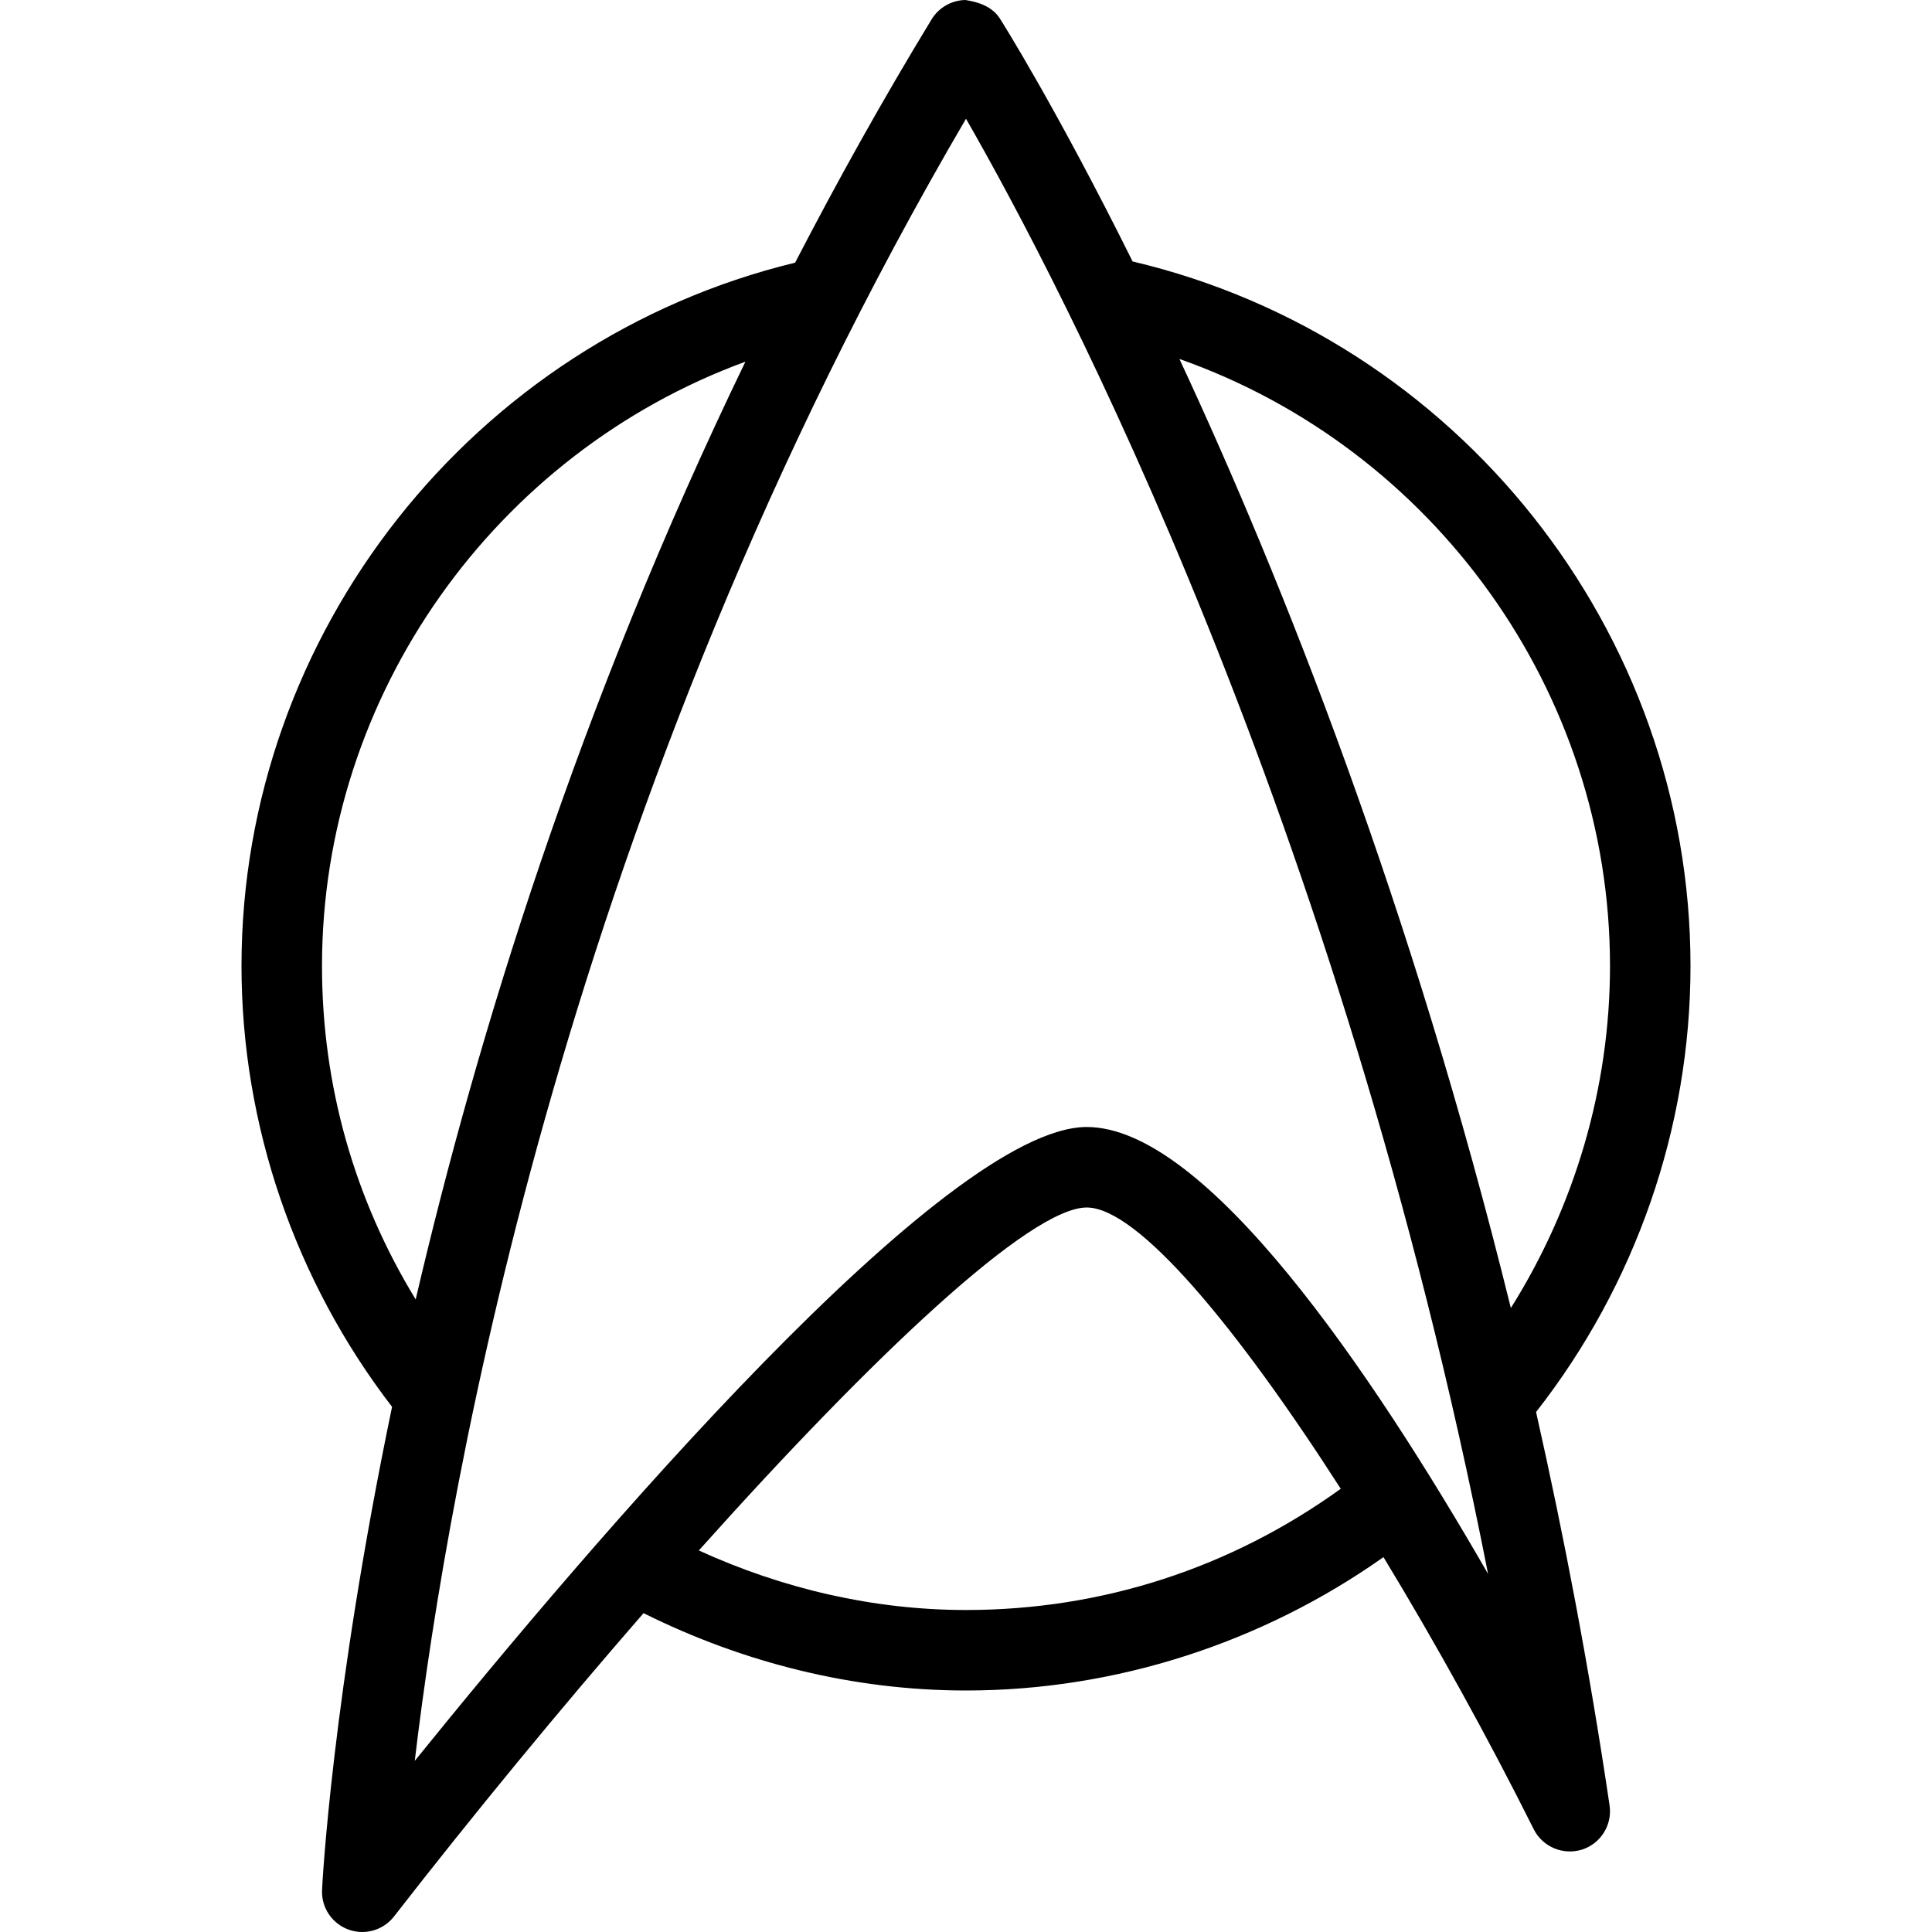
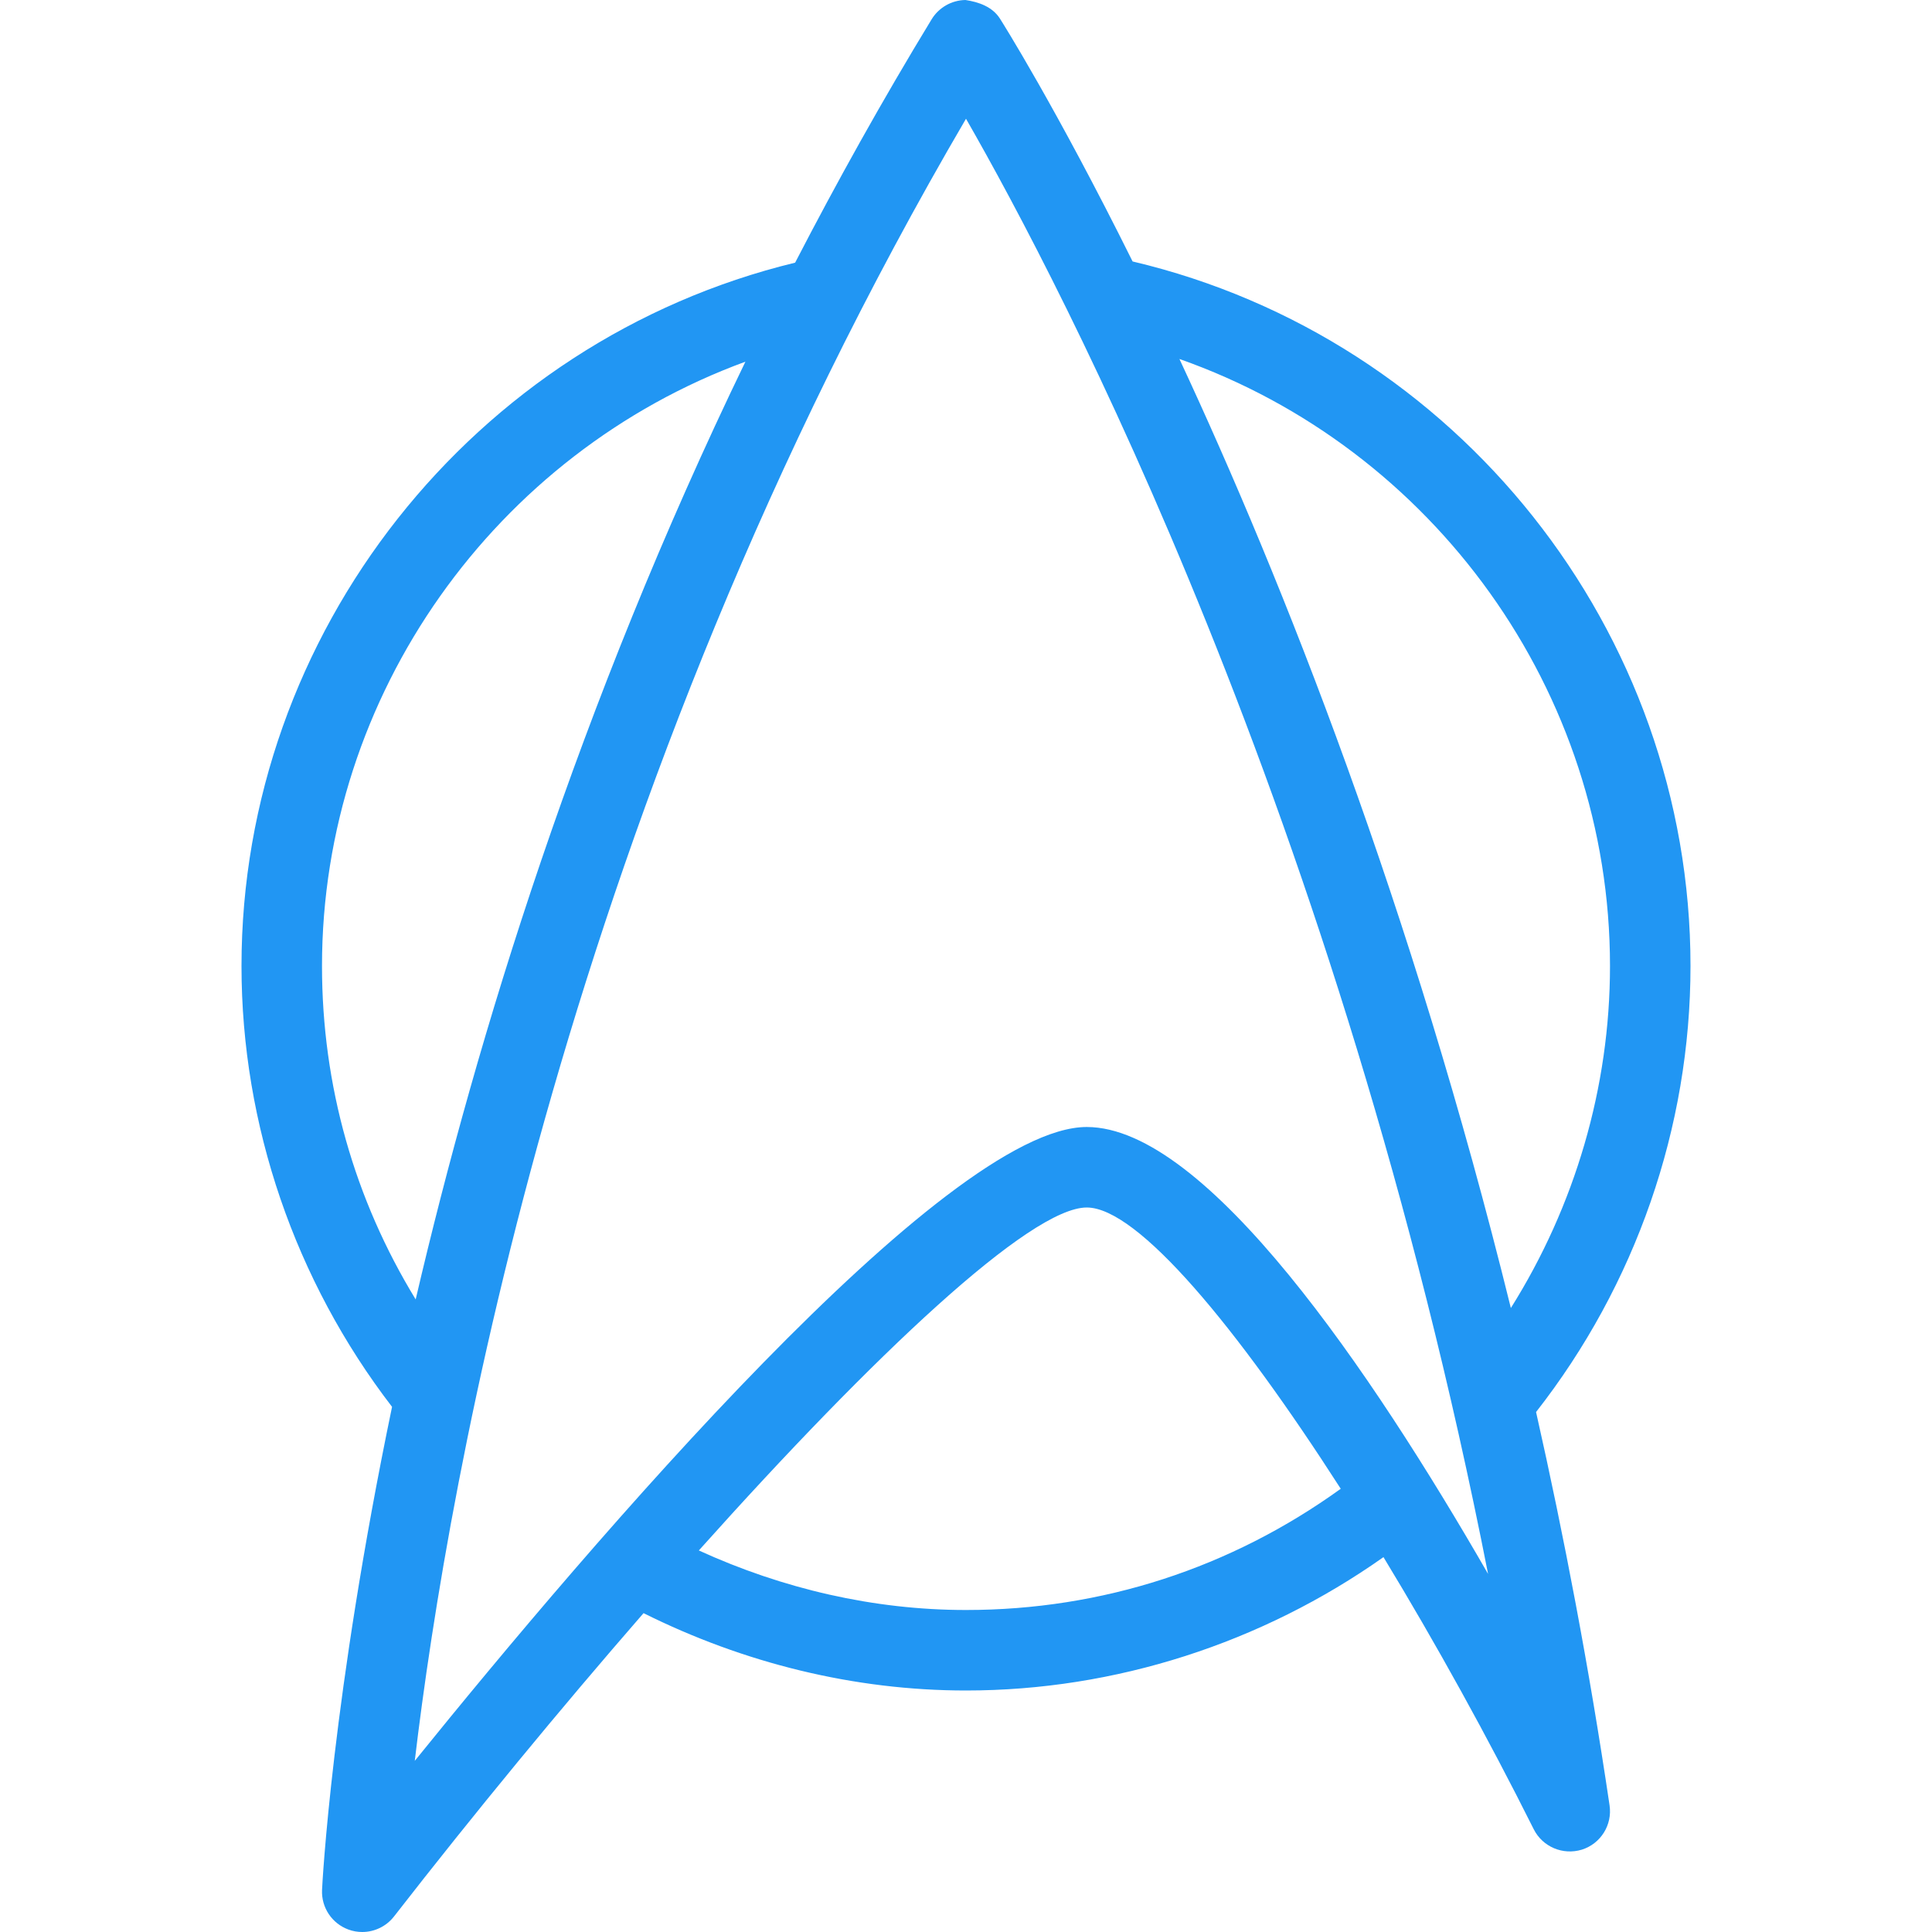
- <svg xmlns="http://www.w3.org/2000/svg" viewBox="0 0 512 512" width="48" height="48">
+ <svg xmlns="http://www.w3.org/2000/svg" viewBox="0 0 512 512" width="48" height="48" fill="#2196F3">
  <path d="M407.072 374.202C433.415 340.547 448 298.85 448 256c0-88.829-61.909-166.438-147.85-186.711-20.319-40.901-34.781-63.781-35.191-64.414-2-3.083-5.563-4.344-9.104-4.875a10.698 10.698 0 00-8.969 5.125c-13.103 21.526-25.092 43.073-36.168 64.484C125.435 90.292 64 167.771 64 256c0 42.181 14.216 83.41 39.897 116.829-15.973 76.823-18.507 126.935-18.553 128.046a10.661 10.661 0 006.979 10.469c1.198.448 2.448.656 3.677.656 3.219 0 6.354-1.469 8.417-4.115 21.306-27.393 44.047-55.009 66.13-80.385C197.069 440.721 226.337 448 256 448c39.573 0 78.374-12.555 110.635-35.345 13.883 22.865 27.652 47.777 39.823 72.116 2.344 4.667 7.729 6.938 12.75 5.406a10.67 10.67 0 007.344-11.74c-5.402-36.464-12.039-71.236-19.48-104.235zM85.333 256c0-72 46.03-135.906 112.21-160.15-44.129 91.18-71.042 178.465-87.384 248.51-16.214-26.551-24.826-56.653-24.826-88.36zM256 426.667c-24.457 0-48.598-5.624-70.803-15.78C231.766 358.846 273.065 320 288 320c13.568 0 39.871 31.813 67.31 74.539-29.093 20.973-63.186 32.128-99.31 32.128zm32-128c-37.49 0-131.656 110.521-178.083 167.979 8.781-73.99 39.99-253.896 146.083-435.177 25.458 44.344 98.813 184.271 138.354 385.635C363.5 363.49 319.656 298.667 288 298.667zm112.393 47.975c-26.326-106.723-60.345-192.547-87.833-251.51C379.802 118.813 426.667 183.145 426.667 256c0 32.178-9.306 63.599-26.274 90.642z" />
</svg>
